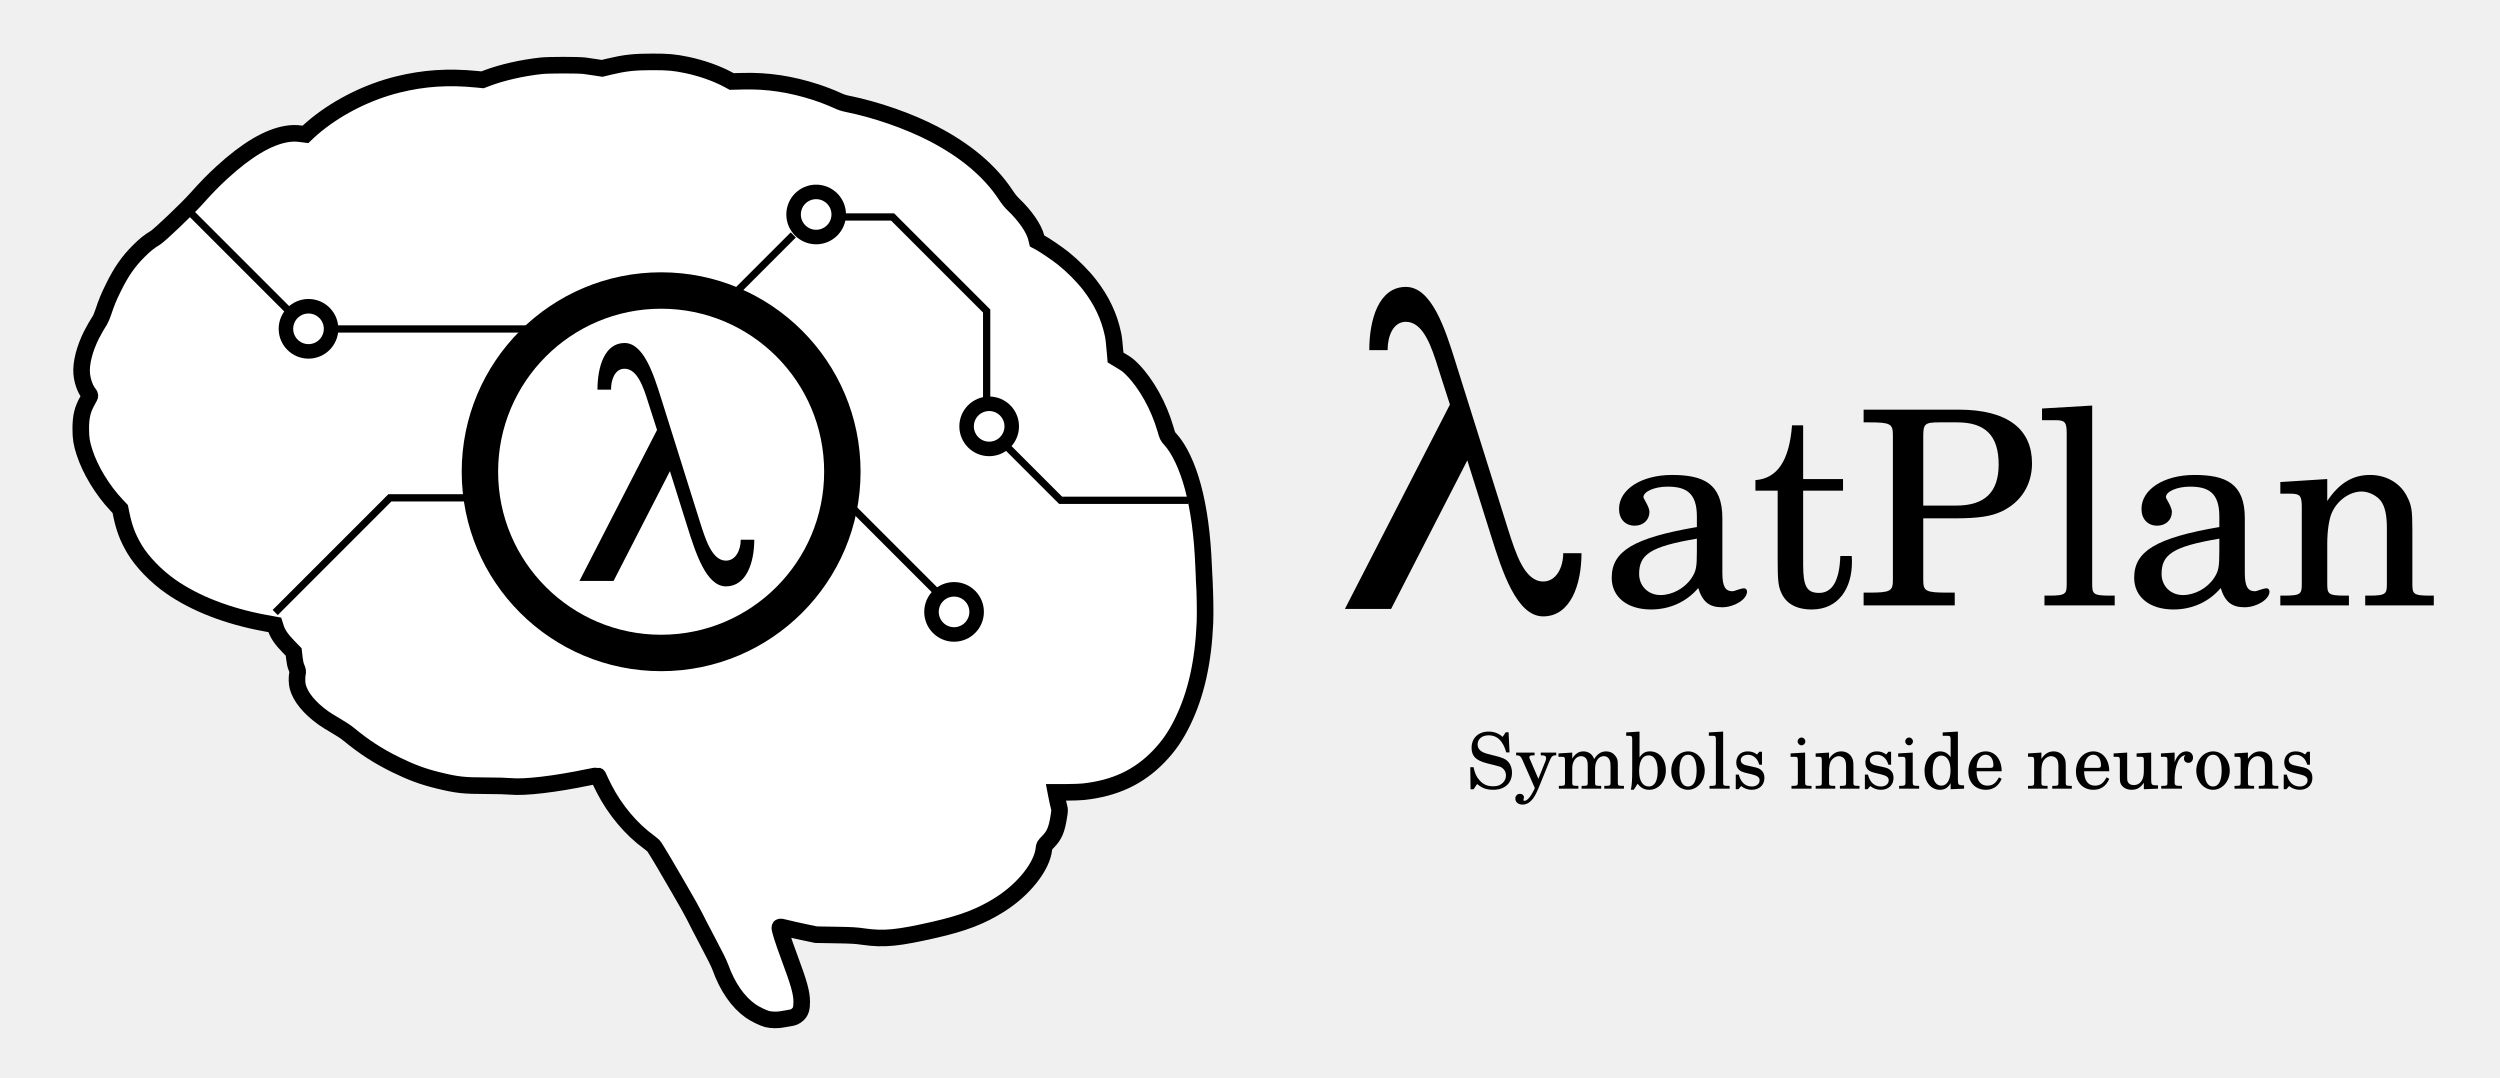
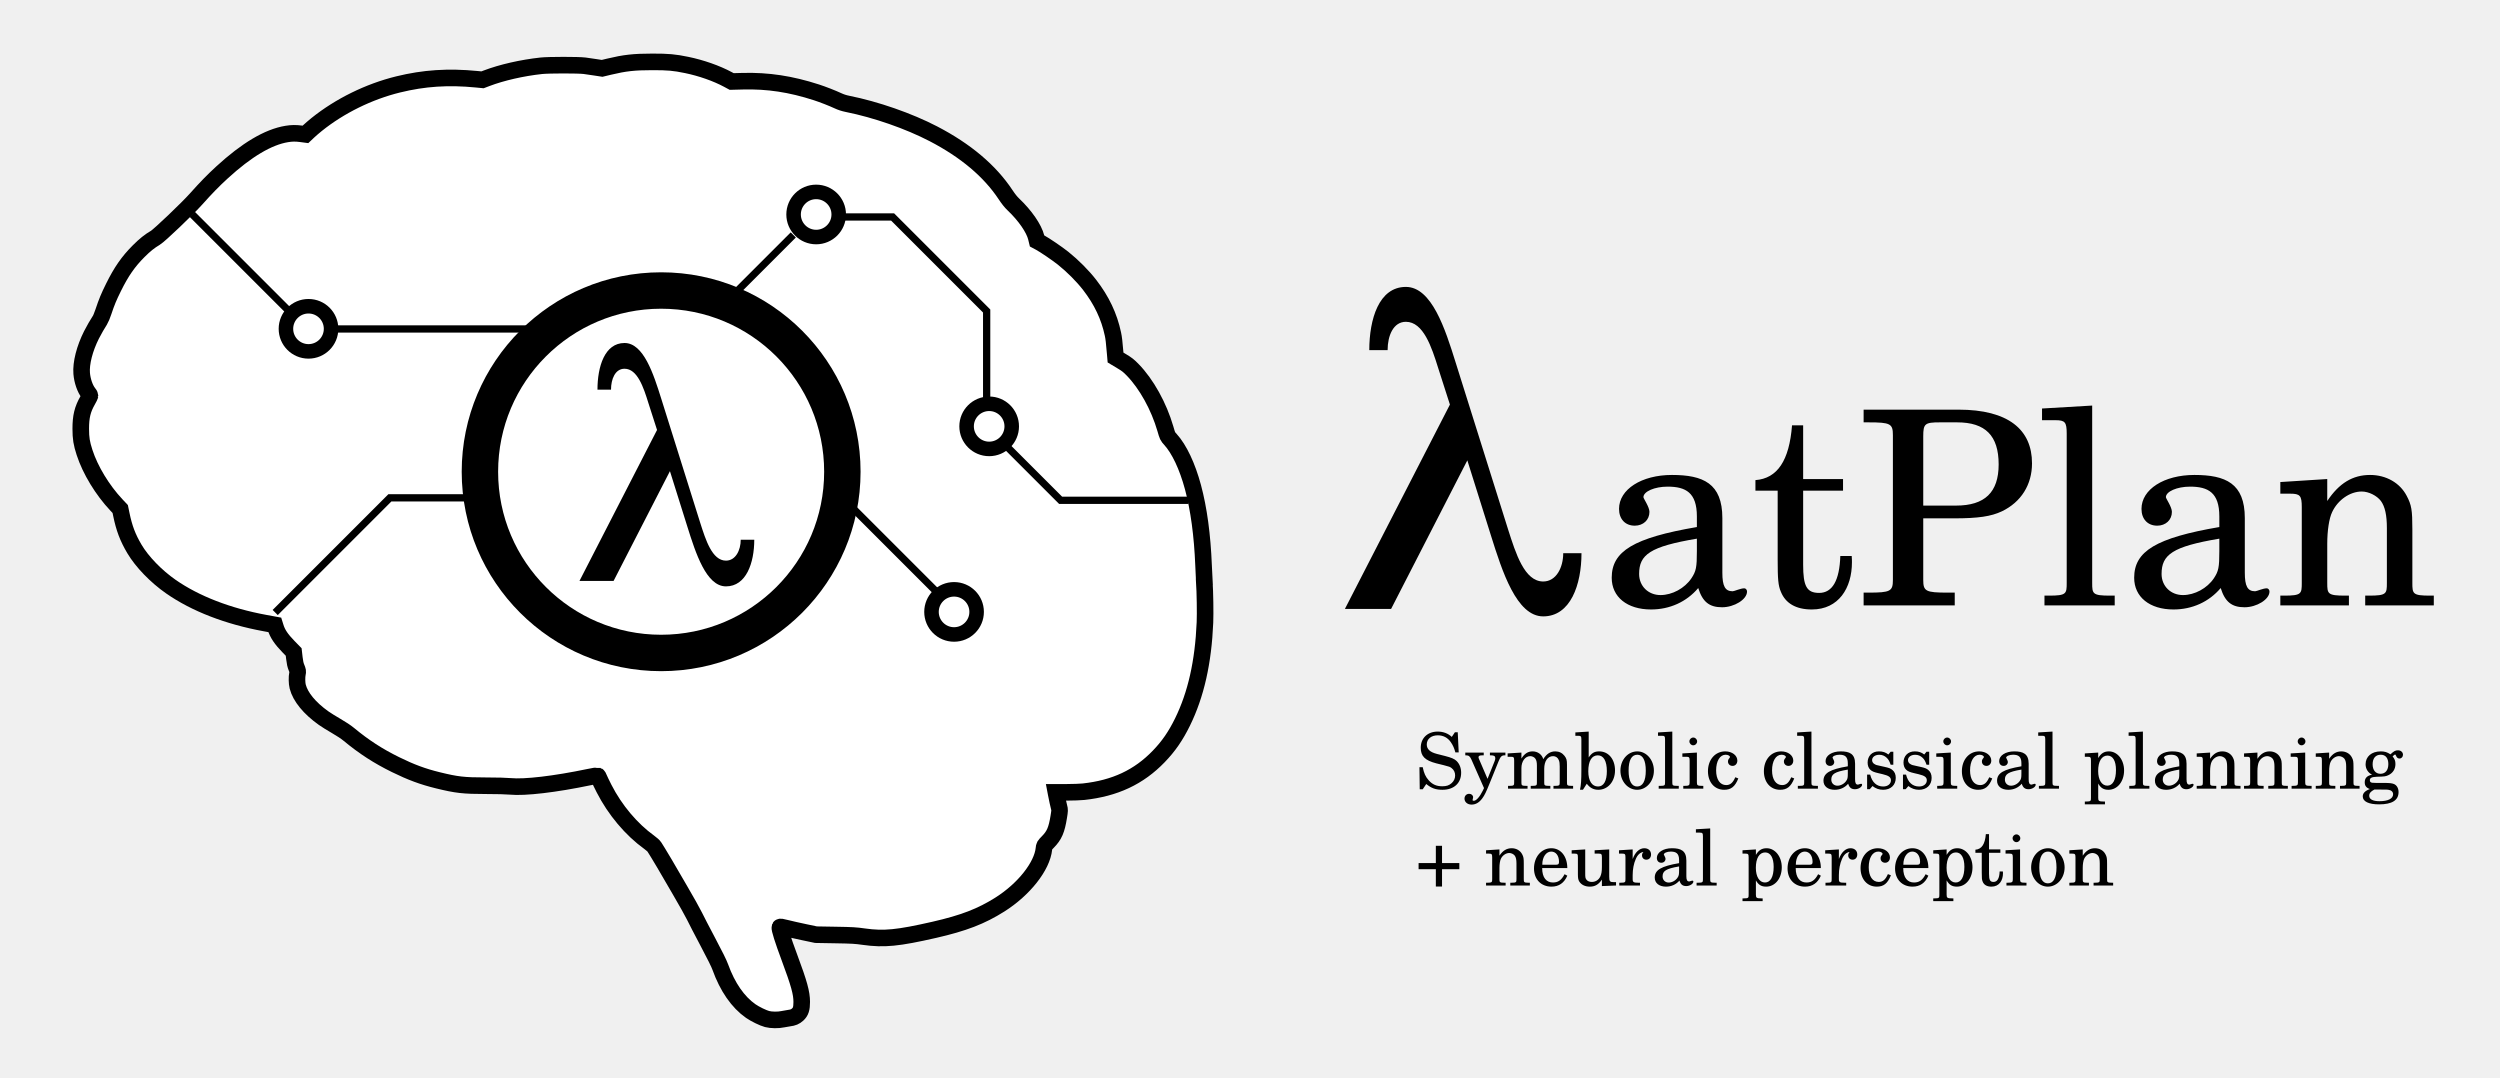
<svg xmlns="http://www.w3.org/2000/svg" height="296.603" width="688.484" version="1.1" viewBox="0 0 688.47 296.599" id="svg4">
  <defs id="defs8" />
  <g id="layer3" style="display:none">
    <rect style="color:#000000;clip-rule:nonzero;display:inline;overflow:visible;visibility:visible;opacity:1;isolation:auto;mix-blend-mode:normal;color-interpolation:sRGB;color-interpolation-filters:linearRGB;solid-color:#000000;solid-opacity:1;vector-effect:none;fill:#ffffff;fill-opacity:1;fill-rule:nonzero;stroke:#000000;stroke-width:0;stroke-linecap:butt;stroke-linejoin:miter;stroke-miterlimit:4;stroke-dasharray:none;stroke-dashoffset:0;stroke-opacity:1;marker:none;marker-start:none;marker-mid:none;marker-end:none;color-rendering:auto;image-rendering:auto;shape-rendering:auto;text-rendering:auto;enable-background:accumulate" id="rect4755" width="688.474" height="296.599" x="-0.001" y="3.0194933e-06" />
  </g>
  <g id="layer1" style="display:inline">
    <text xml:space="preserve" style="color:#000000;font-style:normal;font-variant:normal;font-weight:normal;font-stretch:normal;font-size:74.666px;line-height:125%;font-family:'TeX Gyre Schola';-inkscape-font-specification:'TeX Gyre Schola, Normal';font-variant-ligatures:normal;font-variant-position:normal;font-variant-caps:normal;font-variant-numeric:normal;font-variant-alternates:normal;font-feature-settings:normal;text-indent:0;text-align:start;text-decoration:none;text-decoration-line:none;text-decoration-style:solid;text-decoration-color:#000000;letter-spacing:0px;word-spacing:0px;text-transform:none;writing-mode:lr-tb;direction:ltr;text-orientation:mixed;dominant-baseline:auto;baseline-shift:baseline;text-anchor:start;white-space:normal;shape-padding:0;clip-rule:nonzero;display:inline;overflow:visible;visibility:visible;opacity:1;isolation:auto;mix-blend-mode:normal;color-interpolation:sRGB;color-interpolation-filters:linearRGB;solid-color:#000000;solid-opacity:1;vector-effect:none;fill:#000000;fill-opacity:1;fill-rule:nonzero;stroke:none;stroke-width:2.5;stroke-linecap:butt;stroke-linejoin:miter;stroke-miterlimit:4;stroke-dasharray:none;stroke-dashoffset:0;stroke-opacity:1;marker:none;marker-start:none;marker-mid:none;marker-end:none;color-rendering:auto;image-rendering:auto;shape-rendering:auto;text-rendering:auto;enable-background:accumulate" x="440.565" y="166.72" id="text4497">
      <tspan id="tspan4495" x="440.565" y="166.72" style="stroke-width:2.5">atPlan</tspan>
    </text>
    <text xml:space="preserve" style="color:#000000;font-style:normal;font-variant:normal;font-weight:normal;font-stretch:normal;font-size:119.998px;line-height:125%;font-family:'TeX Gyre Schola';-inkscape-font-specification:'TeX Gyre Schola, Normal';font-variant-ligatures:normal;font-variant-position:normal;font-variant-caps:normal;font-variant-numeric:normal;font-variant-alternates:normal;font-feature-settings:normal;text-indent:0;text-align:start;text-decoration:none;text-decoration-line:none;text-decoration-style:solid;text-decoration-color:#000000;letter-spacing:0px;word-spacing:0px;text-transform:none;writing-mode:lr-tb;direction:ltr;text-orientation:mixed;dominant-baseline:auto;baseline-shift:baseline;text-anchor:start;white-space:normal;shape-padding:0;clip-rule:nonzero;display:inline;overflow:visible;visibility:visible;opacity:1;isolation:auto;mix-blend-mode:normal;color-interpolation:sRGB;color-interpolation-filters:linearRGB;solid-color:#000000;solid-opacity:1;vector-effect:none;fill:#000000;fill-opacity:1;fill-rule:nonzero;stroke:none;stroke-width:2.5;stroke-linecap:butt;stroke-linejoin:miter;stroke-miterlimit:4;stroke-dasharray:none;stroke-dashoffset:0;stroke-opacity:1;marker:none;marker-start:none;marker-mid:none;marker-end:none;color-rendering:auto;image-rendering:auto;shape-rendering:auto;text-rendering:auto;enable-background:accumulate" x="365.57" y="167.697" id="text4497-9">
      <tspan id="tspan4495-5" x="365.57" y="167.697" style="font-size:119.998px;stroke-width:2.5">λ</tspan>
    </text>
  </g>
  <g id="layer2" style="display:inline">
    <path style="fill:#ffffff;stroke:#000000;stroke-width:4.565;stroke-miterlimit:4;stroke-dasharray:none" d="m 331.658,160.234 c -0.04,-0.613 -0.135,-2.641 -0.209,-4.51 -0.333,-8.358 -1.31,-15.582 -2.921,-21.569 -1.547,-5.751 -3.784,-10.489 -6.213,-13.158 -0.782,-0.858 -0.795,-0.885 -1.37,-2.876 -1.804,-6.221 -5.218,-12.382 -9.031,-16.287 -1.099,-1.128 -1.579,-1.503 -3.008,-2.358 l -1.698,-1.017 -0.095,-1.106 c -0.29,-3.399 -0.388,-4.228 -0.626,-5.355 -1.027,-4.867 -3.116,-9.277 -6.409,-13.533 -1.896,-2.451 -4.658,-5.228 -7.315,-7.352 -1.537,-1.231 -5.131,-3.676 -6.364,-4.331 l -0.805,-0.43 -0.227,-0.935 c -0.613,-2.495 -3.068,-6.052 -6.295,-9.115 -0.687,-0.652 -1.373,-1.51 -2.155,-2.693 -4.336,-6.544 -10.988,-12.152 -19.903,-16.781 -6.779,-3.52 -15.791,-6.657 -23.628,-8.226 -0.964,-0.193 -1.804,-0.467 -2.68,-0.877 -1.463,-0.684 -4.135,-1.727 -5.852,-2.284 -7.106,-2.303 -13.396,-3.256 -20.306,-3.076 l -3.05,0.079 -1.067,-0.573 c -3.129,-1.682 -7.338,-3.158 -11.347,-3.982 -3.425,-0.705 -5.049,-0.85 -9.459,-0.848 -5.028,0.003 -7.563,0.285 -11.875,1.318 l -1.938,0.465 -1.788,-0.275 c -0.982,-0.153 -2.345,-0.351 -3.029,-0.441 -1.711,-0.224 -9.889,-0.219 -11.959,0.008 -5.305,0.581 -10.848,1.848 -15.007,3.428 l -1.151,0.438 -1.595,-0.156 c -7.835,-0.768 -14.502,-0.33 -21.645,1.423 -8.057,1.98 -16.068,5.92 -22.43,11.03 -0.721,0.578 -1.708,1.429 -2.2,1.891 l -0.89,0.84 -1.151,-0.153 c -1.526,-0.203 -2.575,-0.193 -3.998,0.04 -5.102,0.834 -11.048,4.365 -17.845,10.597 -2.435,2.234 -4.336,4.183 -7.101,7.28 -2.382,2.67 -10.132,10.061 -11.225,10.703 -1.619,0.953 -2.894,1.975 -4.621,3.702 -2.855,2.857 -4.78,5.625 -6.913,9.945 -1.326,2.678 -1.867,3.985 -2.786,6.731 -0.325,0.972 -0.747,1.999 -0.943,2.287 -0.565,0.837 -1.753,2.913 -2.361,4.119 -1.888,3.766 -2.907,7.771 -2.683,10.563 0.164,2.046 0.927,4.246 1.883,5.434 0.227,0.28 0.412,0.589 0.412,0.687 0,0.095 -0.293,0.684 -0.647,1.304 -1.415,2.466 -1.904,4.479 -1.901,7.83 0.005,2.633 0.219,3.982 1.038,6.507 1.579,4.872 4.927,10.386 8.804,14.502 l 1.025,1.088 0.296,1.437 c 0.79,3.85 1.764,6.427 3.612,9.554 2.097,3.546 5.978,7.558 10.061,10.396 6.726,4.682 15.701,8.152 25.931,10.032 l 2.667,0.491 0.222,0.708 c 0.539,1.727 1.561,3.245 3.562,5.3 l 1.418,1.455 0.193,1.682 c 0.148,1.26 0.296,1.928 0.594,2.643 0.364,0.879 0.386,1.014 0.259,1.608 -0.203,0.937 -0.172,2.68 0.061,3.583 0.739,2.868 3.251,5.931 7.119,8.69 0.684,0.486 2.252,1.466 3.488,2.173 1.41,0.808 2.715,1.677 3.507,2.334 4.135,3.422 8.043,5.955 12.81,8.297 4.278,2.105 7.539,3.314 11.661,4.323 5.242,1.286 7.066,1.492 13.24,1.5 3.074,0.005 5.696,0.074 6.734,0.177 3.95,0.388 12.271,-0.589 21.68,-2.551 1.209,-0.251 2.274,-0.43 2.361,-0.396 0.09,0.034 0.267,0.346 0.396,0.695 0.129,0.349 0.75,1.645 1.381,2.878 3.01,5.889 7.499,11.223 12.437,14.782 0.621,0.449 1.246,1.006 1.386,1.241 0.143,0.235 0.61,0.985 1.04,1.669 0.433,0.681 1.225,2.004 1.764,2.939 0.536,0.935 2.44,4.201 4.225,7.256 1.785,3.055 3.599,6.29 4.027,7.19 0.428,0.898 2.091,4.106 3.694,7.13 1.967,3.705 3.087,5.968 3.435,6.945 1.957,5.458 4.859,9.649 8.387,12.105 1.188,0.827 3.393,1.901 4.492,2.189 1.162,0.306 3.084,0.327 4.328,0.05 0.504,-0.111 1.297,-0.248 1.764,-0.306 1.075,-0.132 1.664,-0.38 2.334,-0.985 0.832,-0.753 1.114,-1.629 1.114,-3.467 0,-2.469 -0.716,-5.062 -3.356,-12.158 -1.859,-4.996 -2.815,-8.025 -2.659,-8.429 0.053,-0.137 0.436,-0.079 1.806,0.272 0.959,0.246 3.182,0.75 4.946,1.12 l 3.2,0.673 5.294,0.092 c 4.795,0.082 5.54,0.127 7.909,0.459 5.514,0.774 9.377,0.396 19.372,-1.891 8.096,-1.854 12.918,-3.713 18.075,-6.971 6.604,-4.172 11.619,-10.526 12.113,-15.353 0.087,-0.845 0.095,-0.856 1.083,-1.864 1.788,-1.825 2.421,-3.301 3.013,-6.99 0.272,-1.703 0.277,-1.859 0.087,-2.546 -0.169,-0.61 -0.56,-2.411 -0.824,-3.805 l -0.063,-0.33 3.05,-0.003 c 1.677,-0.003 3.726,-0.079 4.552,-0.169 8.667,-0.943 15.223,-4.014 20.718,-9.712 2.707,-2.802 4.647,-5.611 6.538,-9.456 3.713,-7.56 5.73,-16.501 6.192,-27.452 0.106,-2.498 0.013,-8.376 -0.174,-11.175 z" id="path15" />
    <circle style="color:#000000;clip-rule:nonzero;display:inline;overflow:visible;visibility:visible;opacity:1;isolation:auto;mix-blend-mode:normal;color-interpolation:sRGB;color-interpolation-filters:linearRGB;solid-color:#000000;solid-opacity:1;vector-effect:none;fill:#ffffff;fill-opacity:1;fill-rule:nonzero;stroke:#000000;stroke-width:4;stroke-linecap:butt;stroke-linejoin:miter;stroke-miterlimit:4;stroke-dasharray:none;stroke-dashoffset:0;stroke-opacity:1;marker:none;marker-start:none;marker-mid:none;marker-end:none;color-rendering:auto;image-rendering:auto;shape-rendering:auto;text-rendering:auto;enable-background:accumulate" id="path31394" cx="262.737" cy="168.51" r="6.215" />
    <path style="fill:none;fill-rule:evenodd;stroke:#000000;stroke-width:2;stroke-linecap:butt;stroke-linejoin:miter;stroke-opacity:1;stroke-miterlimit:4;stroke-dasharray:none" d="M 257.903,162.985 232.009,137.091 H 107.373 l -31.591,31.591" id="path31396" />
    <path style="display:inline;fill:none;fill-rule:evenodd;stroke:#000000;stroke-width:2;stroke-linecap:butt;stroke-linejoin:miter;stroke-miterlimit:4;stroke-dasharray:none;stroke-opacity:1" d="m 218.458,64.7 -25.894,25.894 -108.065,0 -31.591,-31.591" id="path31396-7" />
    <path style="fill:none;fill-rule:evenodd;stroke:#000000;stroke-width:2;stroke-linecap:butt;stroke-linejoin:miter;stroke-opacity:1;stroke-miterlimit:4;stroke-dasharray:none" d="m 230.283,59.754 h 15.536 l 25.894,25.894 v 31.763 l 20.37,20.37 h 35.216" id="path31428" />
    <circle style="color:#000000;clip-rule:nonzero;display:inline;overflow:visible;visibility:visible;opacity:1;isolation:auto;mix-blend-mode:normal;color-interpolation:sRGB;color-interpolation-filters:linearRGB;solid-color:#000000;solid-opacity:1;vector-effect:none;fill:#ffffff;fill-opacity:1;fill-rule:nonzero;stroke:#000000;stroke-width:4;stroke-linecap:butt;stroke-linejoin:miter;stroke-miterlimit:4;stroke-dasharray:none;stroke-dashoffset:0;stroke-opacity:1;marker:none;marker-start:none;marker-mid:none;marker-end:none;color-rendering:auto;image-rendering:auto;shape-rendering:auto;text-rendering:auto;enable-background:accumulate" id="path31394-0" cx="272.404" cy="117.412" r="6.215" />
    <g transform="matrix(0.8234925,0,0,0.8234925,25.05271,4.147667)" id="g4637-3">
      <circle r="60.605" cy="152.719" cx="190.67" id="path4489-6" style="color:#000000;clip-rule:nonzero;display:inline;overflow:visible;visibility:visible;opacity:1;isolation:auto;mix-blend-mode:normal;color-interpolation:sRGB;color-interpolation-filters:linearRGB;solid-color:#000000;solid-opacity:1;vector-effect:none;fill:#ffffff;fill-opacity:1;fill-rule:nonzero;stroke:#000000;stroke-width:12.178;stroke-linecap:butt;stroke-linejoin:miter;stroke-miterlimit:4;stroke-dasharray:none;stroke-dashoffset:0;stroke-opacity:1;marker:none;marker-start:none;marker-mid:none;marker-end:none;color-rendering:auto;image-rendering:auto;shape-rendering:auto;text-rendering:auto;enable-background:accumulate" />
      <text id="text4493-7" y="189.232" x="159.052" style="color:#000000;font-style:normal;font-variant:normal;font-weight:normal;font-stretch:normal;font-size:107.661px;line-height:125%;font-family:'TeX Gyre Schola';-inkscape-font-specification:'TeX Gyre Schola, Normal';font-variant-ligatures:normal;font-variant-position:normal;font-variant-caps:normal;font-variant-numeric:normal;font-variant-alternates:normal;font-feature-settings:normal;text-indent:0;text-align:start;text-decoration:none;text-decoration-line:none;text-decoration-style:solid;text-decoration-color:#000000;letter-spacing:0px;word-spacing:0px;text-transform:none;writing-mode:lr-tb;direction:ltr;text-orientation:mixed;dominant-baseline:auto;baseline-shift:baseline;text-anchor:start;white-space:normal;shape-padding:0;clip-rule:nonzero;display:inline;overflow:visible;visibility:visible;opacity:1;isolation:auto;mix-blend-mode:normal;color-interpolation:sRGB;color-interpolation-filters:linearRGB;solid-color:#000000;solid-opacity:1;vector-effect:none;fill:#ffffff;fill-opacity:1;fill-rule:nonzero;stroke:#000000;stroke-width:9.085;stroke-linecap:butt;stroke-linejoin:miter;stroke-miterlimit:4;stroke-dasharray:none;stroke-dashoffset:0;stroke-opacity:1;marker:none;marker-start:none;marker-mid:none;marker-end:none;color-rendering:auto;image-rendering:auto;shape-rendering:auto;text-rendering:auto;enable-background:accumulate" xml:space="preserve">
        <tspan style="font-style:normal;font-variant:normal;font-weight:normal;font-stretch:normal;font-size:107.661px;font-family:'TeX Gyre Schola';-inkscape-font-specification:'TeX Gyre Schola, Normal';font-variant-ligatures:normal;font-variant-caps:normal;font-variant-numeric:normal;font-feature-settings:normal;text-align:start;writing-mode:lr-tb;text-anchor:start;fill:#000000;stroke:none;stroke-width:9.085" y="189.232" x="159.052" id="tspan4491-5">λ</tspan>
      </text>
    </g>
    <circle style="color:#000000;clip-rule:nonzero;display:inline;overflow:visible;visibility:visible;opacity:1;isolation:auto;mix-blend-mode:normal;color-interpolation:sRGB;color-interpolation-filters:linearRGB;solid-color:#000000;solid-opacity:1;vector-effect:none;fill:#ffffff;fill-opacity:1;fill-rule:nonzero;stroke:#000000;stroke-width:4;stroke-linecap:butt;stroke-linejoin:miter;stroke-miterlimit:4;stroke-dasharray:none;stroke-dashoffset:0;stroke-opacity:1;marker:none;marker-start:none;marker-mid:none;marker-end:none;color-rendering:auto;image-rendering:auto;shape-rendering:auto;text-rendering:auto;enable-background:accumulate" id="path31394-9" cx="224.759" cy="59.064" r="6.215" />
    <circle style="color:#000000;clip-rule:nonzero;display:inline;overflow:visible;visibility:visible;opacity:1;isolation:auto;mix-blend-mode:normal;color-interpolation:sRGB;color-interpolation-filters:linearRGB;solid-color:#000000;solid-opacity:1;vector-effect:none;fill:#ffffff;fill-opacity:1;fill-rule:nonzero;stroke:#000000;stroke-width:4;stroke-linecap:butt;stroke-linejoin:miter;stroke-miterlimit:4;stroke-dasharray:none;stroke-dashoffset:0;stroke-opacity:1;marker:none;marker-start:none;marker-mid:none;marker-end:none;color-rendering:auto;image-rendering:auto;shape-rendering:auto;text-rendering:auto;enable-background:accumulate" id="path31394-9-0" cx="84.956" cy="90.552" r="6.215" />
-     <text xml:space="preserve" style="font-style:normal;font-variant:normal;font-weight:normal;font-stretch:normal;font-size:21.333px;line-height:125%;font-family:'TeX Gyre Schola';-inkscape-font-specification:'TeX Gyre Schola, Normal';font-variant-ligatures:normal;font-variant-position:normal;font-variant-caps:normal;font-variant-numeric:normal;font-variant-alternates:normal;font-feature-settings:normal;text-indent:0;text-align:start;text-decoration:none;text-decoration-line:none;text-decoration-style:solid;text-decoration-color:#000000;letter-spacing:0px;word-spacing:0px;text-transform:none;writing-mode:lr-tb;direction:ltr;text-orientation:mixed;dominant-baseline:auto;baseline-shift:baseline;text-anchor:start;white-space:normal;shape-padding:0;opacity:1;vector-effect:none;fill:#000000;fill-opacity:1;stroke:none;stroke-width:2.5;stroke-linecap:butt;stroke-linejoin:miter;stroke-miterlimit:4;stroke-dasharray:none;stroke-dashoffset:0;stroke-opacity:1;marker:none;marker-start:none;marker-mid:none;marker-end:none" x="403.803" y="217.19" id="text28">
-       <tspan id="tspan26" x="403.803" y="217.19" style="font-style:normal;font-variant:normal;font-weight:normal;font-stretch:normal;font-size:21.333px;line-height:125%;font-family:'TeX Gyre Schola';-inkscape-font-specification:'TeX Gyre Schola, Normal';font-variant-ligatures:normal;font-variant-position:normal;font-variant-caps:normal;font-variant-numeric:normal;font-variant-alternates:normal;font-feature-settings:normal;text-indent:0;text-align:start;text-decoration:none;text-decoration-line:none;text-decoration-style:solid;text-decoration-color:#000000;letter-spacing:0px;word-spacing:0px;text-transform:none;writing-mode:lr-tb;direction:ltr;text-orientation:mixed;dominant-baseline:auto;baseline-shift:baseline;text-anchor:start;white-space:normal;shape-padding:0;vector-effect:none;fill:#000000;fill-opacity:1;stroke:none;stroke-width:2.5;stroke-linecap:butt;stroke-linejoin:miter;stroke-miterlimit:4;stroke-dasharray:none;stroke-dashoffset:0;stroke-opacity:1;marker:none;marker-start:none;marker-mid:none;marker-end:none">Symbols inside neurons</tspan>
+     <text xml:space="preserve" style="font-style:normal;font-variant:normal;font-weight:normal;font-stretch:normal;font-size:21.333px;line-height:125%;font-family:'TeX Gyre Schola';-inkscape-font-specification:'TeX Gyre Schola, Normal';font-variant-ligatures:normal;font-variant-position:normal;font-variant-caps:normal;font-variant-numeric:normal;font-variant-alternates:normal;font-feature-settings:normal;text-indent:0;text-align:start;text-decoration:none;text-decoration-line:none;text-decoration-style:solid;text-decoration-color:#000000;letter-spacing:0px;word-spacing:0px;text-transform:none;writing-mode:lr-tb;direction:ltr;text-orientation:mixed;dominant-baseline:auto;baseline-shift:baseline;text-anchor:start;white-space:normal;shape-padding:0;opacity:1;vector-effect:none;fill:#000000;fill-opacity:1;stroke:none;stroke-width:2.5;stroke-linecap:butt;stroke-linejoin:miter;stroke-miterlimit:4;stroke-dasharray:none;stroke-dashoffset:0;stroke-opacity:1;marker:none;marker-start:none;marker-mid:none;marker-end:none" x="389.803" y="217.19" id="text28">
+       <tspan id="tspan26" x="389.803" y="217.19" style="font-style:normal;font-variant:normal;font-weight:normal;font-stretch:normal;font-size:21.333px;line-height:125%;font-family:'TeX Gyre Schola';-inkscape-font-specification:'TeX Gyre Schola, Normal';font-variant-ligatures:normal;font-variant-position:normal;font-variant-caps:normal;font-variant-numeric:normal;font-variant-alternates:normal;font-feature-settings:normal;text-indent:0;text-align:start;text-decoration:none;text-decoration-line:none;text-decoration-style:solid;text-decoration-color:#000000;letter-spacing:0px;word-spacing:0px;text-transform:none;writing-mode:lr-tb;direction:ltr;text-orientation:mixed;dominant-baseline:auto;baseline-shift:baseline;text-anchor:start;white-space:normal;shape-padding:0;vector-effect:none;fill:#000000;fill-opacity:1;stroke:none;stroke-width:2.5;stroke-linecap:butt;stroke-linejoin:miter;stroke-miterlimit:4;stroke-dasharray:none;stroke-dashoffset:0;stroke-opacity:1;marker:none;marker-start:none;marker-mid:none;marker-end:none">Symbolic classical planning</tspan>
+       <tspan x="389.803" y="243.857" style="font-style:normal;font-variant:normal;font-weight:normal;font-stretch:normal;font-size:21.333px;line-height:125%;font-family:'TeX Gyre Schola';-inkscape-font-specification:'TeX Gyre Schola, Normal';font-variant-ligatures:normal;font-variant-position:normal;font-variant-caps:normal;font-variant-numeric:normal;font-variant-alternates:normal;font-feature-settings:normal;text-indent:0;text-align:start;text-decoration:none;text-decoration-line:none;text-decoration-style:solid;text-decoration-color:#000000;letter-spacing:0px;word-spacing:0px;text-transform:none;writing-mode:lr-tb;direction:ltr;text-orientation:mixed;dominant-baseline:auto;baseline-shift:baseline;text-anchor:start;white-space:normal;shape-padding:0;vector-effect:none;fill:#000000;fill-opacity:1;stroke:none;stroke-width:2.5;stroke-linecap:butt;stroke-linejoin:miter;stroke-miterlimit:4;stroke-dasharray:none;stroke-dashoffset:0;stroke-opacity:1;marker:none;marker-start:none;marker-mid:none;marker-end:none" id="tspan28">+ neural perception</tspan>
    </text>
  </g>
</svg>
